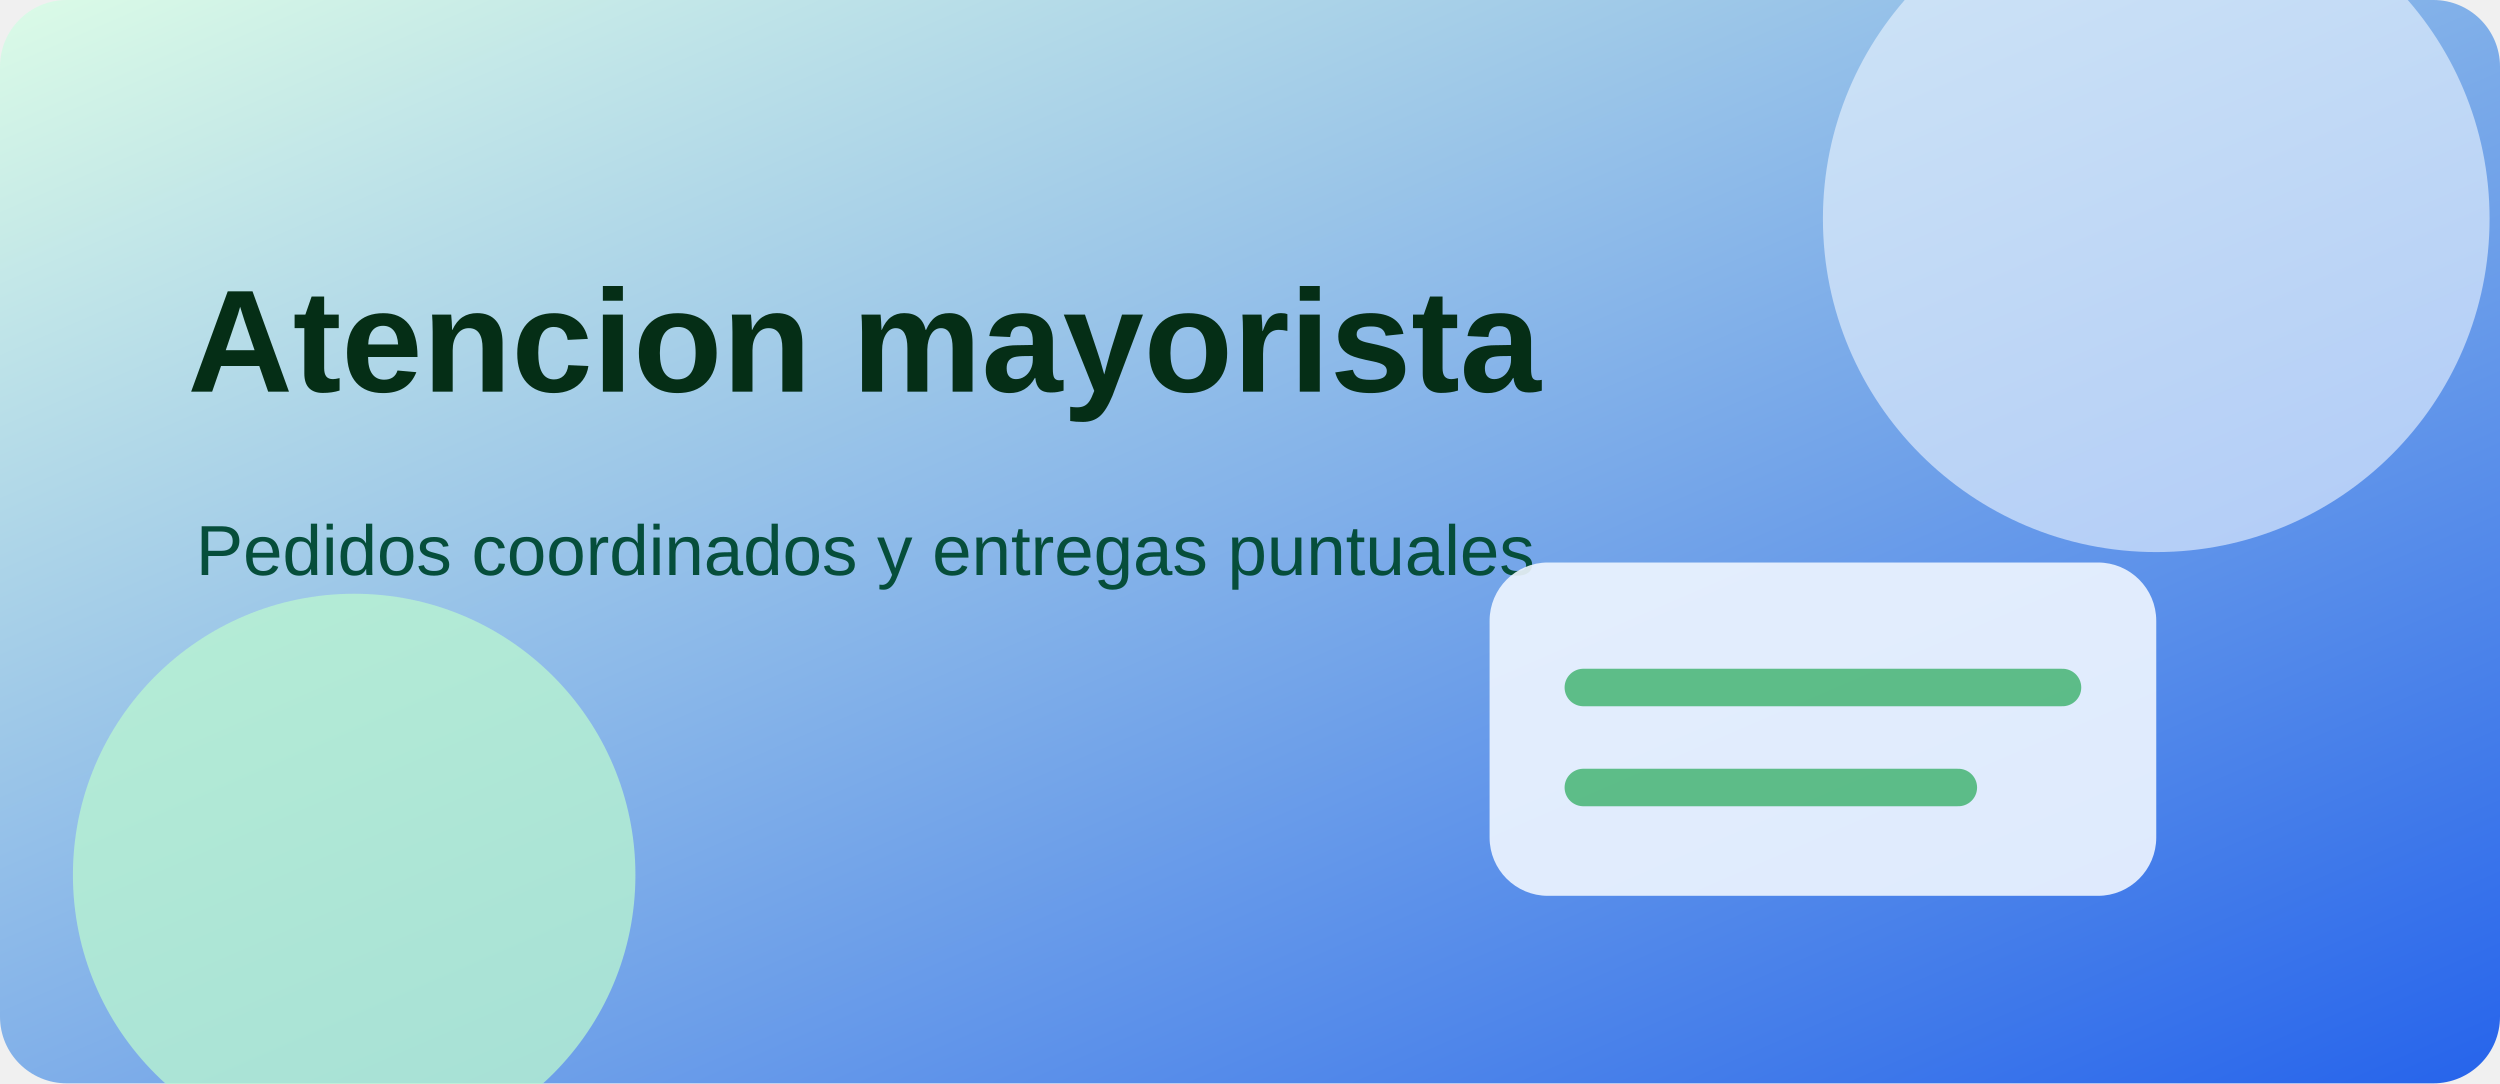
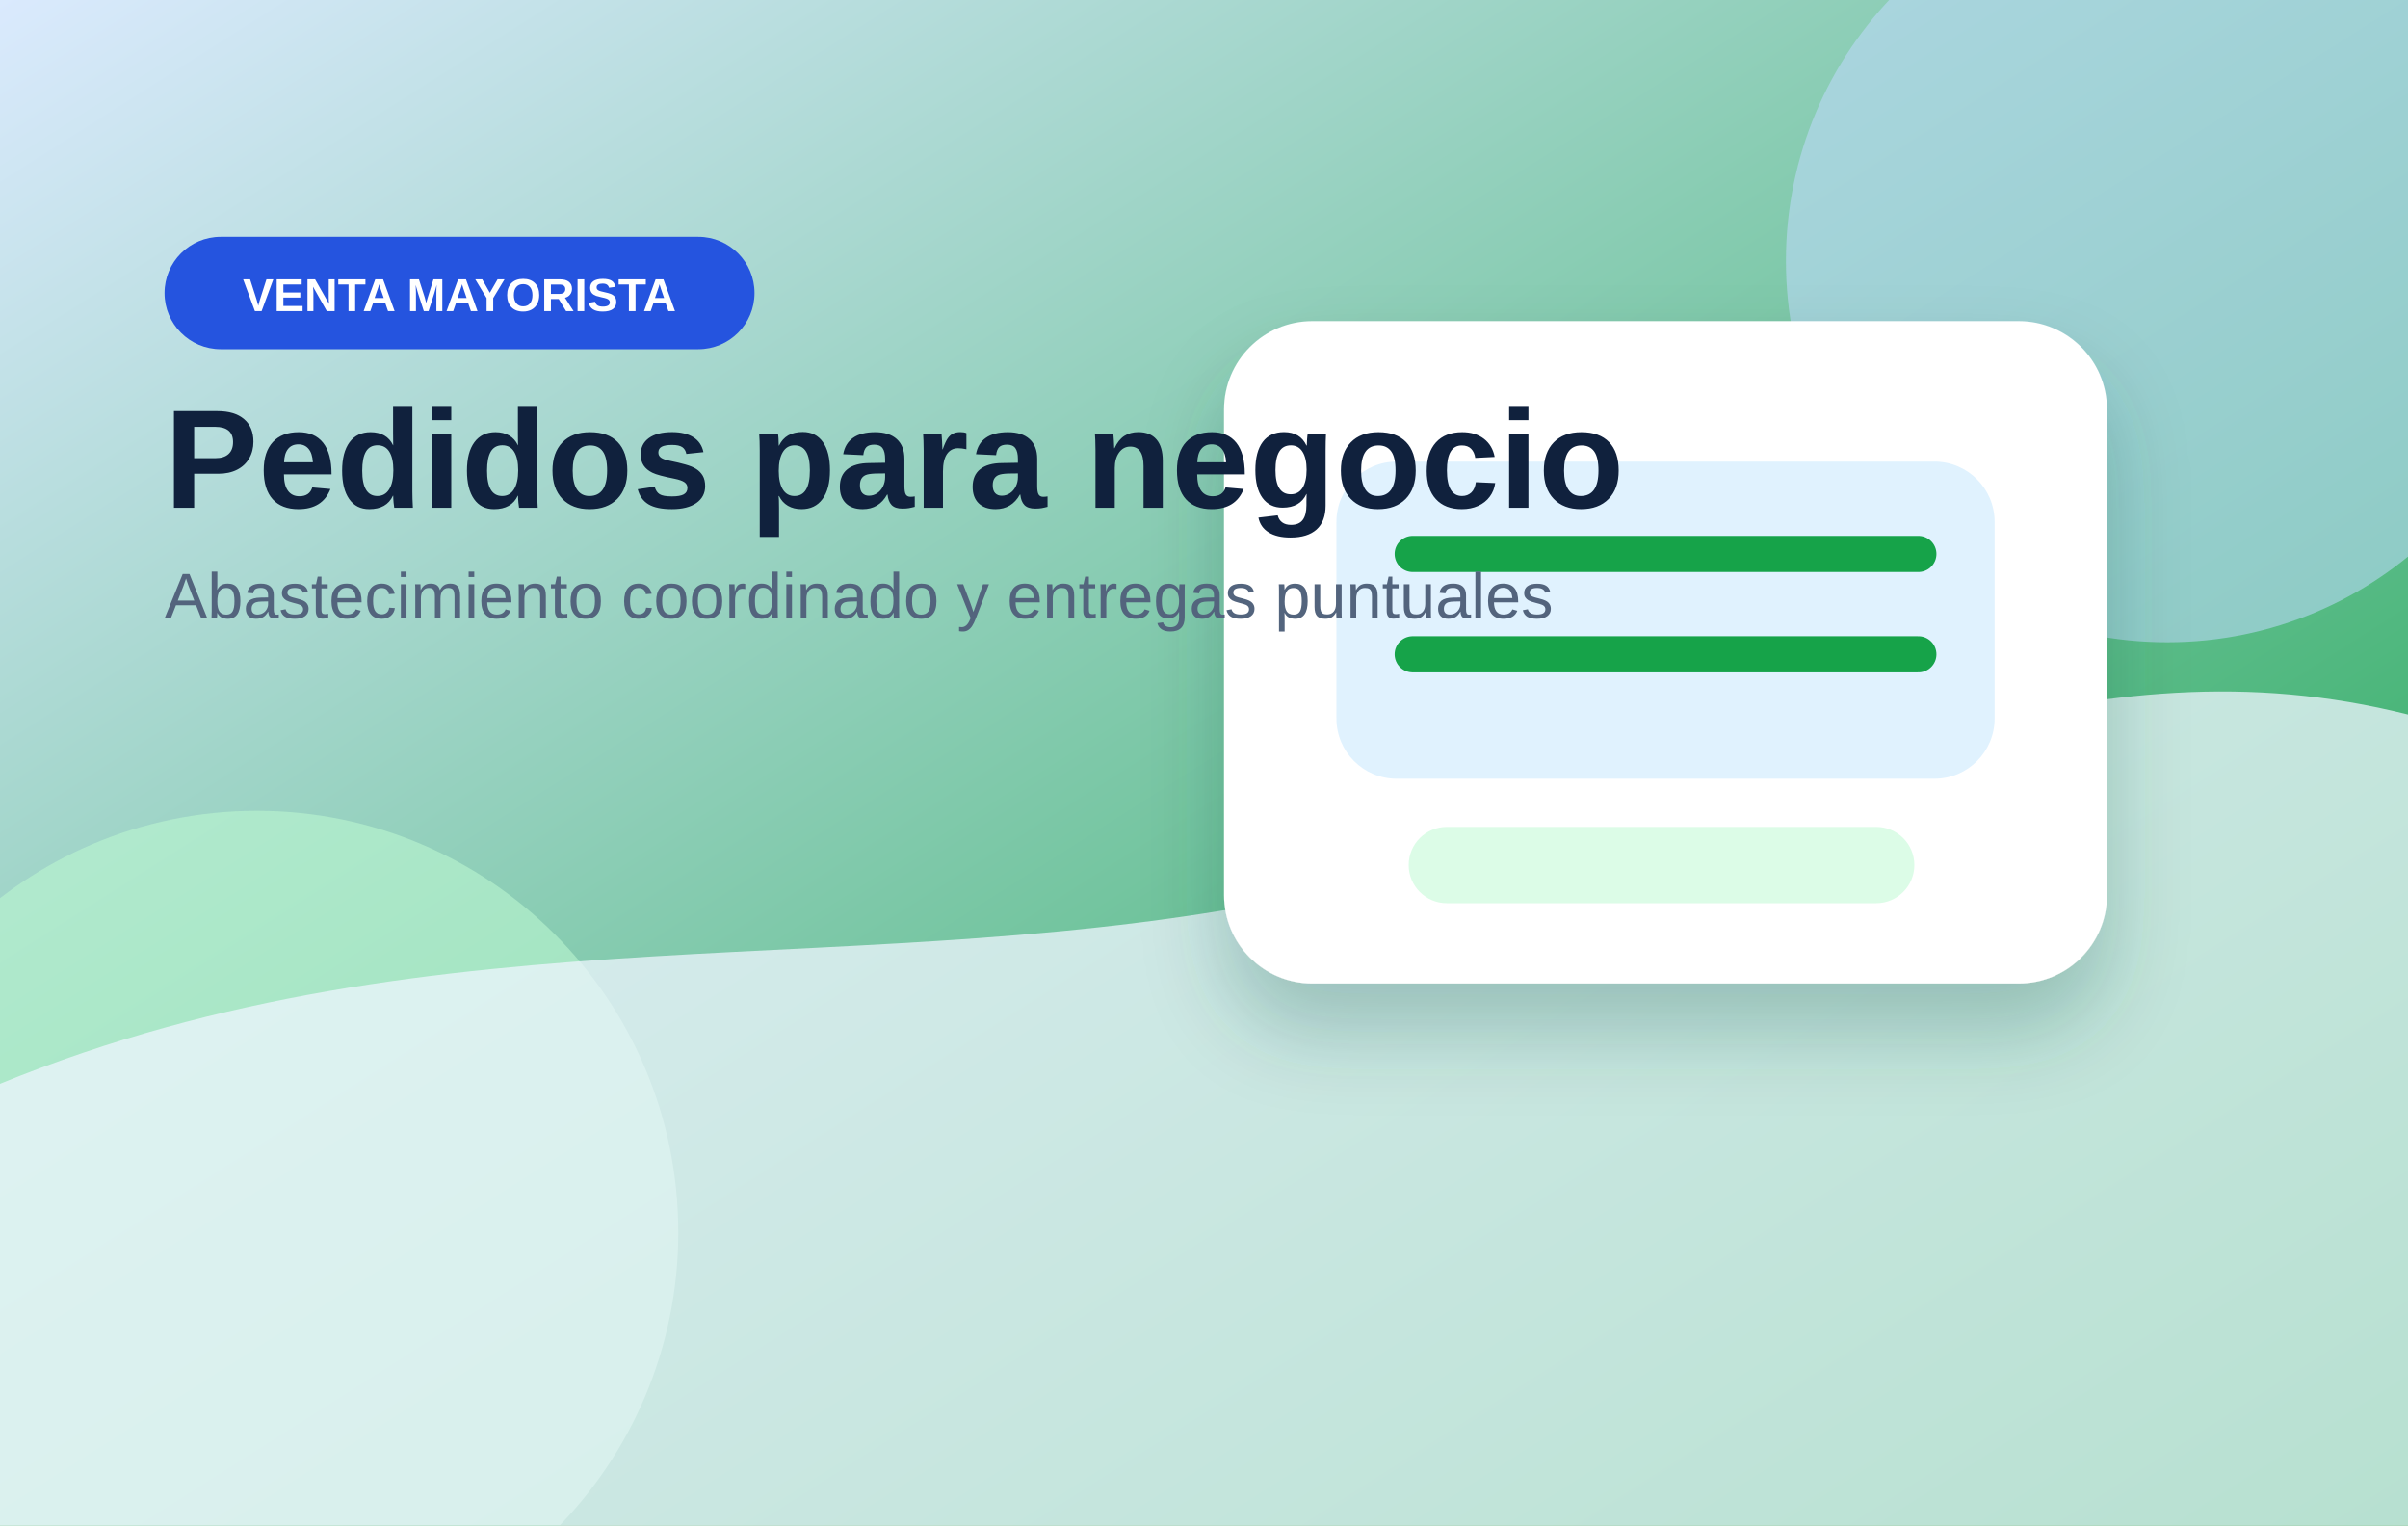
- <svg xmlns="http://www.w3.org/2000/svg" viewBox="0 0 1200 520" role="img" aria-label="Atencion mayorista">
+ <svg xmlns="http://www.w3.org/2000/svg" viewBox="0 0 1200 760" preserveAspectRatio="xMidYMid slice">
  <defs>
-     <linearGradient id="fondo" x1="0" x2="1" y1="0" y2="1">
-       <stop offset="0" stop-color="#dcfce7" />
-       <stop offset="1" stop-color="#2563eb" />
+     <linearGradient id="bg" x1="0" x2="1" y1="0" y2="1">
+       <stop offset="0" stop-color="#dbeafe" />
+       <stop offset="1" stop-color="#16a34a" />
    </linearGradient>
+     <filter id="s" x="-20%" y="-20%" width="140%" height="140%">
+       <feDropShadow dx="0" dy="24" stdDeviation="20" flood-color="#064e3b" flood-opacity=".24" />
+     </filter>
  </defs>
-   <rect width="1200" height="520" rx="32" fill="url(#fondo)" />
-   <circle cx="1035" cy="105" r="160" fill="#eff6ff" opacity=".6" />
-   <circle cx="170" cy="420" r="135" fill="#bbf7d0" opacity=".75" />
-   <text x="90" y="188" fill="#052e16" font-family="Arial, sans-serif" font-size="70" font-weight="800">Atencion mayorista</text>
-   <text x="94" y="276" fill="#064e3b" font-family="Arial, sans-serif" font-size="34">Pedidos coordinados y entregas puntuales</text>
-   <rect x="715" y="270" width="320" height="160" rx="28" fill="#eff6ff" opacity=".9" />
-   <path d="M760 330h230M760 378h180" stroke="#16a34a" stroke-width="18" stroke-linecap="round" opacity=".65" />
+   <rect width="1200" height="760" fill="url(#bg)" />
+   <circle cx="1080" cy="130" r="190" fill="#bfdbfe" opacity=".55" />
+   <circle cx="128" cy="614" r="210" fill="#bbf7d0" opacity=".6" />
+   <path d="M0 540c220-90 432-48 650-94 270-57 390-130 550-90v404H0z" fill="#eff6ff" opacity=".74" />
+   <g filter="url(#s)" transform="translate(610 160)">
+     <rect width="440" height="330" rx="44" fill="#fff" />
+     <rect x="56" y="70" width="328" height="158" rx="30" fill="#e0f2fe" />
+     <path d="M94 116h252M94 166h252" stroke="#16a34a" stroke-width="18" stroke-linecap="round" />
+     <rect x="92" y="252" width="252" height="38" rx="19" fill="#dcfce7" />
+   </g>
+   <g transform="translate(82 118)">
+     <rect width="294" height="56" rx="28" fill="#2554df" />
+     <text x="147" y="37" text-anchor="middle" font-family="Arial, sans-serif" font-size="23" font-weight="900" fill="#fff">VENTA MAYORISTA</text>
+     <text x="0" y="135" font-family="Arial, sans-serif" font-size="70" font-weight="900" fill="#10213d">Pedidos para negocio</text>
+     <text x="0" y="190" font-family="Arial, sans-serif" font-size="32" fill="#53647d">Abastecimiento coordinado y entregas puntuales</text>
+   </g>
</svg>
